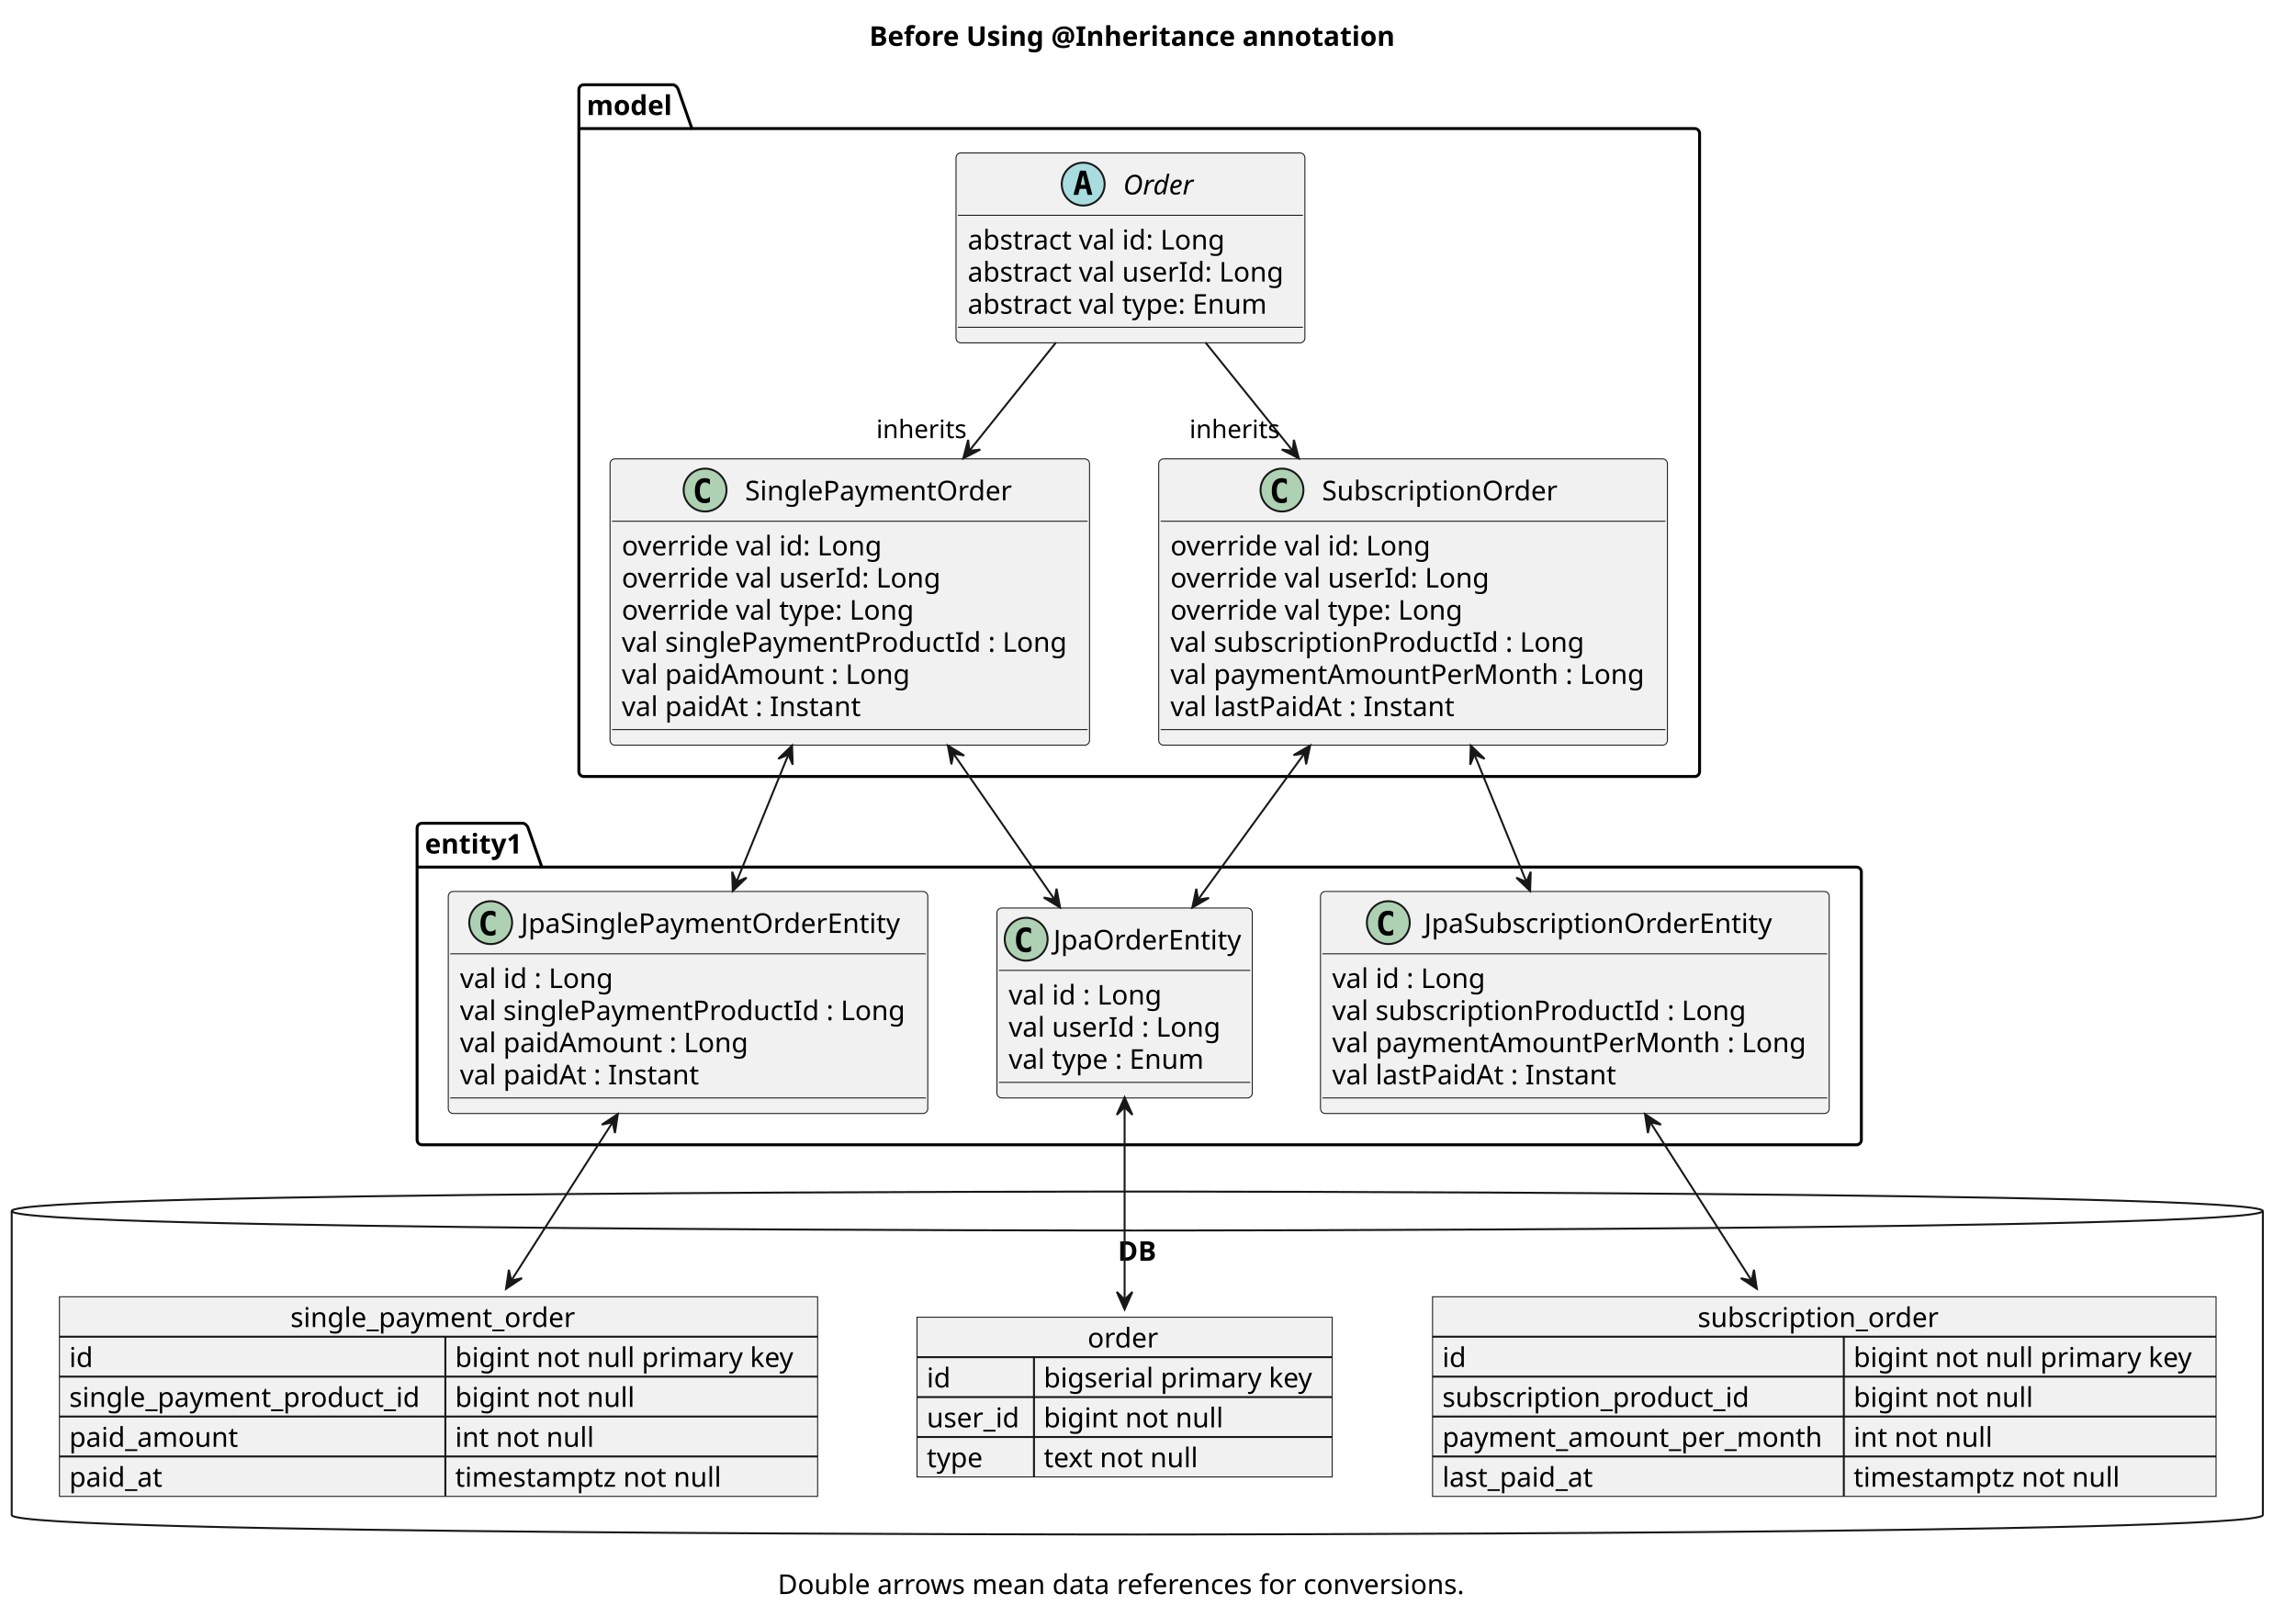
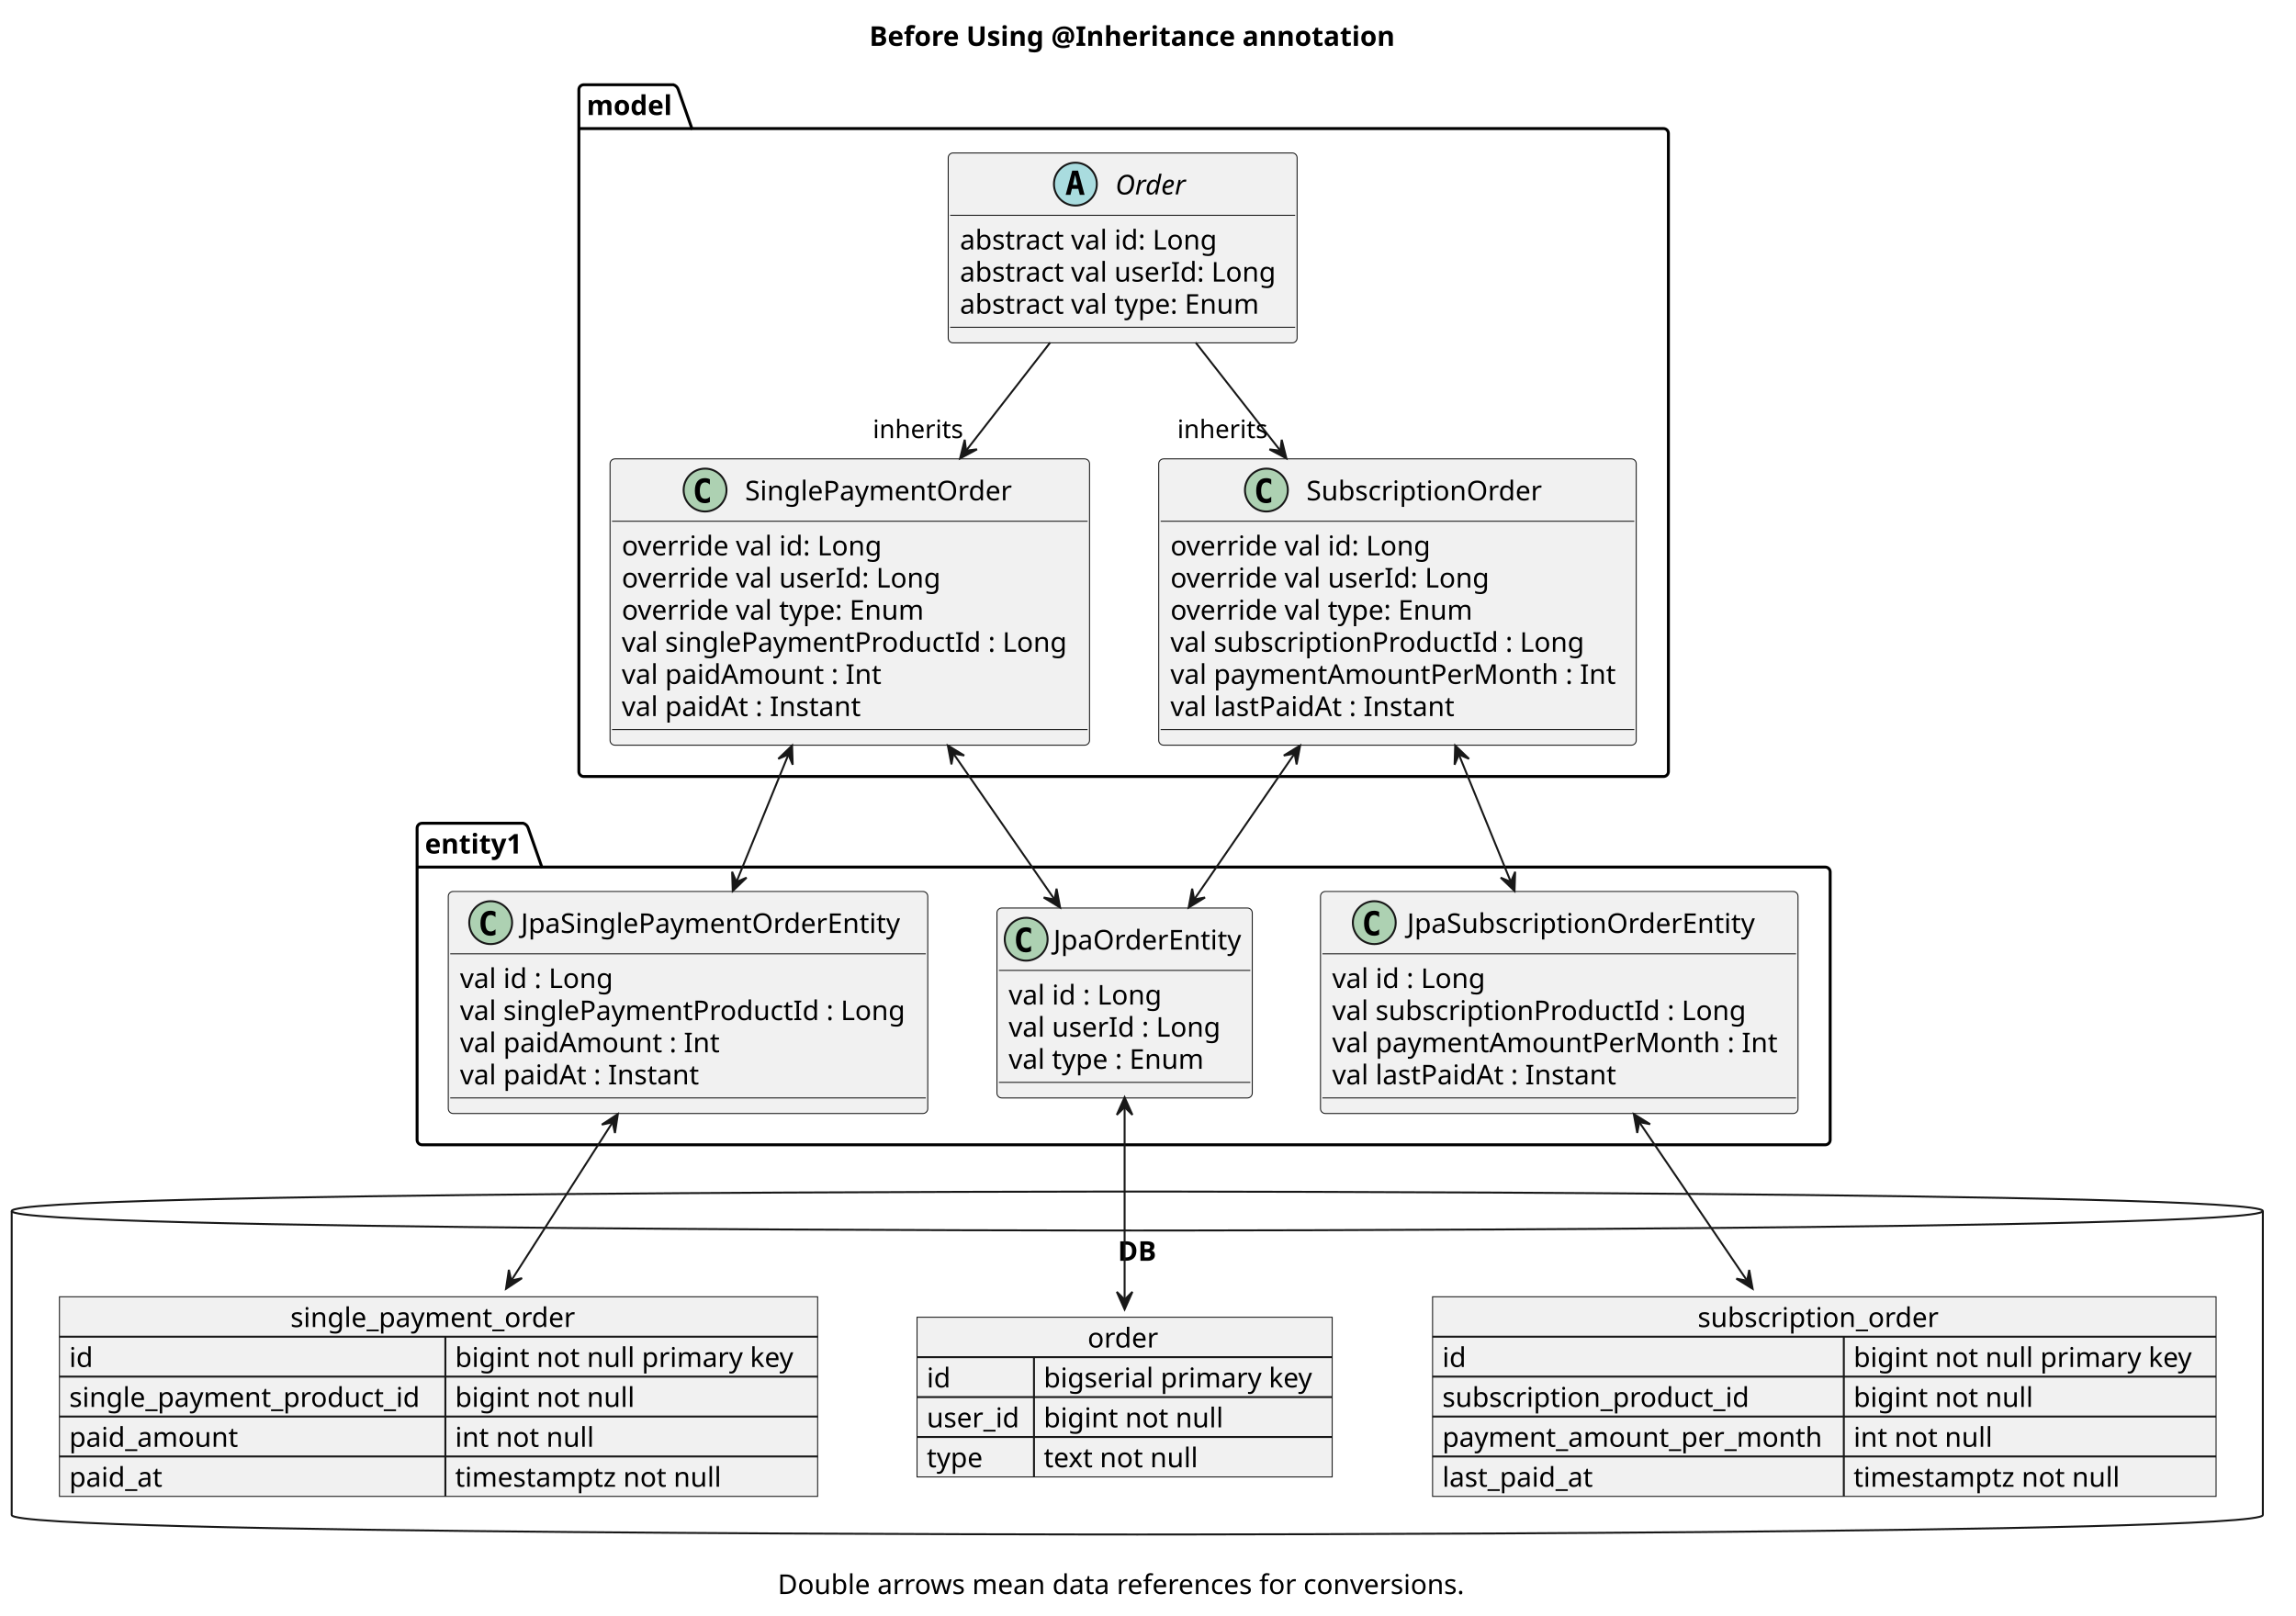
<svg xmlns="http://www.w3.org/2000/svg" contentStyleType="text/css" height="829px" preserveAspectRatio="none" style="width:1178px;height:829px;background:#FFFFFF;" version="1.1" viewBox="0 0 1178 829" width="1178px" zoomAndPan="magnify">
  <defs />
  <g>
    <text fill="#000000" font-family="sans-serif" font-size="14" font-weight="bold" lengthAdjust="spacing" textLength="272" x="446" y="23.535">Before Using @Inheritance annotation</text>
    <g id="cluster_model">
-       <path d="M299.5,43.488 L345.5,43.488 A3.75,3.75 0 0 1 348,45.988 L355,65.977 L869.5,65.977 A2.5,2.5 0 0 1 872,68.477 L872,395.988 A2.5,2.5 0 0 1 869.5,398.488 L299.5,398.488 A2.5,2.5 0 0 1 297,395.988 L297,45.988 A2.5,2.5 0 0 1 299.5,43.488 " fill="none" style="stroke:#000000;stroke-width:1.5;" />
+       <path d="M299.5,43.488 L345.5,43.488 A3.75,3.75 0 0 1 348,45.988 L355,65.977 L853.5,65.977 A2.5,2.5 0 0 1 856,68.477 L856,395.988 A2.5,2.5 0 0 1 853.5,398.488 L299.5,398.488 A2.5,2.5 0 0 1 297,395.988 L297,45.988 A2.5,2.5 0 0 1 299.5,43.488 " fill="none" style="stroke:#000000;stroke-width:1.5;" />
      <line style="stroke:#000000;stroke-width:1.5;" x1="297" x2="355" y1="65.977" y2="65.977" />
      <text fill="#000000" font-family="sans-serif" font-size="14" font-weight="bold" lengthAdjust="spacing" textLength="45" x="301" y="59.023">model</text>
    </g>
    <g id="cluster_entity1">
-       <path d="M216.5,422.488 L268.5,422.488 A3.75,3.75 0 0 1 271,424.988 L278,444.977 L952.5,444.977 A2.5,2.5 0 0 1 955,447.477 L955,584.988 A2.5,2.5 0 0 1 952.5,587.488 L216.5,587.488 A2.5,2.5 0 0 1 214,584.988 L214,424.988 A2.5,2.5 0 0 1 216.5,422.488 " fill="none" style="stroke:#000000;stroke-width:1.5;" />
+       <path d="M216.5,422.488 L268.5,422.488 A3.75,3.75 0 0 1 271,424.988 L278,444.977 L936.5,444.977 A2.5,2.5 0 0 1 939,447.477 L939,584.988 A2.5,2.5 0 0 1 936.5,587.488 L216.5,587.488 A2.5,2.5 0 0 1 214,584.988 L214,424.988 A2.5,2.5 0 0 1 216.5,422.488 " fill="none" style="stroke:#000000;stroke-width:1.5;" />
      <line style="stroke:#000000;stroke-width:1.5;" x1="214" x2="278" y1="444.977" y2="444.977" />
      <text fill="#000000" font-family="sans-serif" font-size="14" font-weight="bold" lengthAdjust="spacing" textLength="51" x="218" y="438.023">entity1</text>
    </g>
    <g id="cluster_DB">
      <path d="M6,621.488 C6,611.488 583.5,611.488 583.5,611.488 C583.5,611.488 1161,611.488 1161,621.488 L1161,777.488 C1161,787.488 583.5,787.488 583.5,787.488 C583.5,787.488 6,787.488 6,777.488 L6,621.488 " fill="none" style="stroke:#181818;stroke-width:1.0;" />
      <path d="M6,621.488 C6,631.488 583.5,631.488 583.5,631.488 C583.5,631.488 1161,631.488 1161,621.488 " fill="none" style="stroke:#181818;stroke-width:1.0;" />
      <text fill="#000000" font-family="sans-serif" font-size="14" font-weight="bold" lengthAdjust="spacing" textLength="20" x="573.5" y="647.023">DB</text>
    </g>
    <g id="elem_SinglePaymentOrder">
      <rect codeLine="3" fill="#F1F1F1" height="146.93" id="SinglePaymentOrder" rx="2.5" ry="2.5" style="stroke:#181818;stroke-width:0.5;" width="246" x="313" y="235.488" />
      <ellipse cx="361.75" cy="251.488" fill="#ADD1B2" rx="11" ry="11" style="stroke:#181818;stroke-width:1.0;" />
      <path d="M364.223,257.631 Q363.642,257.93 363.003,258.08 Q362.364,258.229 361.658,258.229 Q359.151,258.229 357.832,256.577 Q356.512,254.925 356.512,251.804 Q356.512,248.675 357.832,247.023 Q359.151,245.371 361.658,245.371 Q362.364,245.371 363.011,245.52 Q363.659,245.67 364.223,245.969 L364.223,248.691 Q363.592,248.11 362.999,247.841 Q362.405,247.571 361.774,247.571 Q360.43,247.571 359.745,248.637 Q359.06,249.704 359.06,251.804 Q359.06,253.896 359.745,254.963 Q360.43,256.029 361.774,256.029 Q362.405,256.029 362.999,255.76 Q363.592,255.49 364.223,254.909 Z " fill="#000000" />
      <text fill="#000000" font-family="sans-serif" font-size="14" lengthAdjust="spacing" textLength="140" x="382.25" y="256.779">SinglePaymentOrder</text>
      <line style="stroke:#181818;stroke-width:0.5;" x1="314" x2="558" y1="267.488" y2="267.488" />
      <text fill="#000000" font-family="sans-serif" font-size="14" lengthAdjust="spacing" textLength="139" x="319" y="285.023">override val id: Long</text>
      <text fill="#000000" font-family="sans-serif" font-size="14" lengthAdjust="spacing" textLength="169" x="319" y="301.512">override val userId: Long</text>
-       <text fill="#000000" font-family="sans-serif" font-size="14" lengthAdjust="spacing" textLength="155" x="319" y="318">override val type: Long</text>
+       <text fill="#000000" font-family="sans-serif" font-size="14" lengthAdjust="spacing" textLength="160" x="319" y="318">override val type: Enum</text>
      <text fill="#000000" font-family="sans-serif" font-size="14" lengthAdjust="spacing" textLength="234" x="319" y="334.488">val singlePaymentProductId : Long</text>
-       <text fill="#000000" font-family="sans-serif" font-size="14" lengthAdjust="spacing" textLength="154" x="319" y="350.977">val paidAmount : Long</text>
+       <text fill="#000000" font-family="sans-serif" font-size="14" lengthAdjust="spacing" textLength="138" x="319" y="350.977">val paidAmount : Int</text>
      <text fill="#000000" font-family="sans-serif" font-size="14" lengthAdjust="spacing" textLength="127" x="319" y="367.465">val paidAt : Instant</text>
      <line style="stroke:#181818;stroke-width:0.5;" x1="314" x2="558" y1="374.418" y2="374.418" />
    </g>
    <g id="elem_Order">
-       <rect codeLine="12" fill="#F1F1F1" height="97.465" id="Order" rx="2.5" ry="2.5" style="stroke:#181818;stroke-width:0.5;" width="179" x="490.5" y="78.488" />
-       <ellipse cx="555.75" cy="94.488" fill="#A9DCDF" rx="11" ry="11" style="stroke:#181818;stroke-width:1.0;" />
-       <path d="M555.613,89.836 L554.46,94.908 L556.775,94.908 Z M554.119,87.595 L557.116,87.595 L560.461,99.988 L558.012,99.988 L557.249,96.925 L553.97,96.925 L553.223,99.988 L550.774,99.988 Z " fill="#000000" />
-       <text fill="#000000" font-family="sans-serif" font-size="14" font-style="italic" lengthAdjust="spacing" textLength="40" x="576.25" y="99.779">Order</text>
-       <line style="stroke:#181818;stroke-width:0.5;" x1="491.5" x2="668.5" y1="110.488" y2="110.488" />
-       <text fill="#000000" font-family="sans-serif" font-size="14" lengthAdjust="spacing" textLength="137" x="496.5" y="128.023">abstract val id: Long</text>
-       <text fill="#000000" font-family="sans-serif" font-size="14" lengthAdjust="spacing" textLength="167" x="496.5" y="144.512">abstract val userId: Long</text>
-       <text fill="#000000" font-family="sans-serif" font-size="14" lengthAdjust="spacing" textLength="158" x="496.5" y="161">abstract val type: Enum</text>
-       <line style="stroke:#181818;stroke-width:0.5;" x1="491.5" x2="668.5" y1="167.953" y2="167.953" />
+       <rect codeLine="12" fill="#F1F1F1" height="97.465" id="Order" rx="2.5" ry="2.5" style="stroke:#181818;stroke-width:0.5;" width="179" x="486.5" y="78.488" />
+       <ellipse cx="551.75" cy="94.488" fill="#A9DCDF" rx="11" ry="11" style="stroke:#181818;stroke-width:1.0;" />
+       <path d="M551.613,89.836 L550.46,94.908 L552.775,94.908 Z M550.119,87.595 L553.116,87.595 L556.461,99.988 L554.012,99.988 L553.249,96.925 L549.97,96.925 L549.223,99.988 L546.774,99.988 Z " fill="#000000" />
+       <text fill="#000000" font-family="sans-serif" font-size="14" font-style="italic" lengthAdjust="spacing" textLength="40" x="572.25" y="99.779">Order</text>
+       <line style="stroke:#181818;stroke-width:0.5;" x1="487.5" x2="664.5" y1="110.488" y2="110.488" />
+       <text fill="#000000" font-family="sans-serif" font-size="14" lengthAdjust="spacing" textLength="137" x="492.5" y="128.023">abstract val id: Long</text>
+       <text fill="#000000" font-family="sans-serif" font-size="14" lengthAdjust="spacing" textLength="167" x="492.5" y="144.512">abstract val userId: Long</text>
+       <text fill="#000000" font-family="sans-serif" font-size="14" lengthAdjust="spacing" textLength="158" x="492.5" y="161">abstract val type: Enum</text>
+       <line style="stroke:#181818;stroke-width:0.5;" x1="487.5" x2="664.5" y1="167.953" y2="167.953" />
    </g>
    <g id="elem_SubscriptionOrder">
-       <rect codeLine="18" fill="#F1F1F1" height="146.93" id="SubscriptionOrder" rx="2.5" ry="2.5" style="stroke:#181818;stroke-width:0.5;" width="261" x="594.5" y="235.488" />
-       <ellipse cx="657.75" cy="251.488" fill="#ADD1B2" rx="11" ry="11" style="stroke:#181818;stroke-width:1.0;" />
-       <path d="M660.223,257.631 Q659.642,257.93 659.003,258.08 Q658.364,258.229 657.658,258.229 Q655.151,258.229 653.832,256.577 Q652.512,254.925 652.512,251.804 Q652.512,248.675 653.832,247.023 Q655.151,245.371 657.658,245.371 Q658.364,245.371 659.011,245.52 Q659.659,245.67 660.223,245.969 L660.223,248.691 Q659.592,248.11 658.999,247.841 Q658.405,247.571 657.774,247.571 Q656.43,247.571 655.745,248.637 Q655.06,249.704 655.06,251.804 Q655.06,253.896 655.745,254.963 Q656.43,256.029 657.774,256.029 Q658.405,256.029 658.999,255.76 Q659.592,255.49 660.223,254.909 Z " fill="#000000" />
-       <text fill="#000000" font-family="sans-serif" font-size="14" lengthAdjust="spacing" textLength="126" x="678.25" y="256.779">SubscriptionOrder</text>
-       <line style="stroke:#181818;stroke-width:0.5;" x1="595.5" x2="854.5" y1="267.488" y2="267.488" />
+       <rect codeLine="18" fill="#F1F1F1" height="146.93" id="SubscriptionOrder" rx="2.5" ry="2.5" style="stroke:#181818;stroke-width:0.5;" width="245" x="594.5" y="235.488" />
+       <ellipse cx="649.75" cy="251.488" fill="#ADD1B2" rx="11" ry="11" style="stroke:#181818;stroke-width:1.0;" />
+       <path d="M652.223,257.631 Q651.642,257.93 651.003,258.08 Q650.364,258.229 649.658,258.229 Q647.151,258.229 645.832,256.577 Q644.512,254.925 644.512,251.804 Q644.512,248.675 645.832,247.023 Q647.151,245.371 649.658,245.371 Q650.364,245.371 651.011,245.52 Q651.659,245.67 652.223,245.969 L652.223,248.691 Q651.592,248.11 650.999,247.841 Q650.405,247.571 649.774,247.571 Q648.43,247.571 647.745,248.637 Q647.06,249.704 647.06,251.804 Q647.06,253.896 647.745,254.963 Q648.43,256.029 649.774,256.029 Q650.405,256.029 650.999,255.76 Q651.592,255.49 652.223,254.909 Z " fill="#000000" />
+       <text fill="#000000" font-family="sans-serif" font-size="14" lengthAdjust="spacing" textLength="126" x="670.25" y="256.779">SubscriptionOrder</text>
+       <line style="stroke:#181818;stroke-width:0.5;" x1="595.5" x2="838.5" y1="267.488" y2="267.488" />
      <text fill="#000000" font-family="sans-serif" font-size="14" lengthAdjust="spacing" textLength="139" x="600.5" y="285.023">override val id: Long</text>
      <text fill="#000000" font-family="sans-serif" font-size="14" lengthAdjust="spacing" textLength="169" x="600.5" y="301.512">override val userId: Long</text>
-       <text fill="#000000" font-family="sans-serif" font-size="14" lengthAdjust="spacing" textLength="155" x="600.5" y="318">override val type: Long</text>
+       <text fill="#000000" font-family="sans-serif" font-size="14" lengthAdjust="spacing" textLength="160" x="600.5" y="318">override val type: Enum</text>
      <text fill="#000000" font-family="sans-serif" font-size="14" lengthAdjust="spacing" textLength="220" x="600.5" y="334.488">val subscriptionProductId : Long</text>
-       <text fill="#000000" font-family="sans-serif" font-size="14" lengthAdjust="spacing" textLength="249" x="600.5" y="350.977">val paymentAmountPerMonth : Long</text>
+       <text fill="#000000" font-family="sans-serif" font-size="14" lengthAdjust="spacing" textLength="233" x="600.5" y="350.977">val paymentAmountPerMonth : Int</text>
      <text fill="#000000" font-family="sans-serif" font-size="14" lengthAdjust="spacing" textLength="150" x="600.5" y="367.465">val lastPaidAt : Instant</text>
-       <line style="stroke:#181818;stroke-width:0.5;" x1="595.5" x2="854.5" y1="374.418" y2="374.418" />
+       <line style="stroke:#181818;stroke-width:0.5;" x1="595.5" x2="838.5" y1="374.418" y2="374.418" />
    </g>
    <g id="elem_JpaSinglePaymentOrderEntity">
      <rect codeLine="29" fill="#F1F1F1" height="113.953" id="JpaSinglePaymentOrderEntity" rx="2.5" ry="2.5" style="stroke:#181818;stroke-width:0.5;" width="246" x="230" y="457.488" />
      <ellipse cx="251.75" cy="473.488" fill="#ADD1B2" rx="11" ry="11" style="stroke:#181818;stroke-width:1.0;" />
      <path d="M254.223,479.631 Q253.642,479.93 253.003,480.08 Q252.364,480.229 251.658,480.229 Q249.151,480.229 247.832,478.577 Q246.512,476.925 246.512,473.804 Q246.512,470.675 247.832,469.023 Q249.151,467.371 251.658,467.371 Q252.364,467.371 253.011,467.521 Q253.659,467.67 254.223,467.969 L254.223,470.691 Q253.592,470.11 252.999,469.841 Q252.405,469.571 251.774,469.571 Q250.43,469.571 249.745,470.637 Q249.06,471.704 249.06,473.804 Q249.06,475.896 249.745,476.963 Q250.43,478.029 251.774,478.029 Q252.405,478.029 252.999,477.76 Q253.592,477.49 254.223,476.909 Z " fill="#000000" />
      <text fill="#000000" font-family="sans-serif" font-size="14" lengthAdjust="spacing" textLength="199" x="267.25" y="478.779">JpaSinglePaymentOrderEntity</text>
      <line style="stroke:#181818;stroke-width:0.5;" x1="231" x2="475" y1="489.488" y2="489.488" />
      <text fill="#000000" font-family="sans-serif" font-size="14" lengthAdjust="spacing" textLength="82" x="236" y="507.023">val id : Long</text>
      <text fill="#000000" font-family="sans-serif" font-size="14" lengthAdjust="spacing" textLength="234" x="236" y="523.512">val singlePaymentProductId : Long</text>
-       <text fill="#000000" font-family="sans-serif" font-size="14" lengthAdjust="spacing" textLength="154" x="236" y="540">val paidAmount : Long</text>
+       <text fill="#000000" font-family="sans-serif" font-size="14" lengthAdjust="spacing" textLength="138" x="236" y="540">val paidAmount : Int</text>
      <text fill="#000000" font-family="sans-serif" font-size="14" lengthAdjust="spacing" textLength="127" x="236" y="556.488">val paidAt : Instant</text>
      <line style="stroke:#181818;stroke-width:0.5;" x1="231" x2="475" y1="563.441" y2="563.441" />
    </g>
    <g id="elem_JpaOrderEntity">
      <rect codeLine="36" fill="#F1F1F1" height="97.465" id="JpaOrderEntity" rx="2.5" ry="2.5" style="stroke:#181818;stroke-width:0.5;" width="131" x="511.5" y="465.988" />
      <ellipse cx="526.5" cy="481.988" fill="#ADD1B2" rx="11" ry="11" style="stroke:#181818;stroke-width:1.0;" />
      <path d="M528.973,488.131 Q528.392,488.43 527.753,488.58 Q527.114,488.729 526.408,488.729 Q523.901,488.729 522.582,487.077 Q521.262,485.425 521.262,482.304 Q521.262,479.175 522.582,477.523 Q523.901,475.871 526.408,475.871 Q527.114,475.871 527.761,476.021 Q528.409,476.17 528.973,476.469 L528.973,479.191 Q528.342,478.61 527.749,478.341 Q527.155,478.071 526.524,478.071 Q525.18,478.071 524.495,479.137 Q523.81,480.204 523.81,482.304 Q523.81,484.396 524.495,485.463 Q525.18,486.529 526.524,486.529 Q527.155,486.529 527.749,486.26 Q528.342,485.99 528.973,485.409 Z " fill="#000000" />
      <text fill="#000000" font-family="sans-serif" font-size="14" lengthAdjust="spacing" textLength="99" x="540.5" y="487.279">JpaOrderEntity</text>
      <line style="stroke:#181818;stroke-width:0.5;" x1="512.5" x2="641.5" y1="497.988" y2="497.988" />
      <text fill="#000000" font-family="sans-serif" font-size="14" lengthAdjust="spacing" textLength="82" x="517.5" y="515.523">val id : Long</text>
      <text fill="#000000" font-family="sans-serif" font-size="14" lengthAdjust="spacing" textLength="112" x="517.5" y="532.012">val userId : Long</text>
      <text fill="#000000" font-family="sans-serif" font-size="14" lengthAdjust="spacing" textLength="103" x="517.5" y="548.5">val type : Enum</text>
      <line style="stroke:#181818;stroke-width:0.5;" x1="512.5" x2="641.5" y1="555.453" y2="555.453" />
    </g>
    <g id="elem_JpaSubscriptionOrderEntity">
-       <rect codeLine="42" fill="#F1F1F1" height="113.953" id="JpaSubscriptionOrderEntity" rx="2.5" ry="2.5" style="stroke:#181818;stroke-width:0.5;" width="261" x="677.5" y="457.488" />
-       <ellipse cx="712.3" cy="473.488" fill="#ADD1B2" rx="11" ry="11" style="stroke:#181818;stroke-width:1.0;" />
-       <path d="M714.773,479.631 Q714.192,479.93 713.553,480.08 Q712.914,480.229 712.208,480.229 Q709.701,480.229 708.381,478.577 Q707.062,476.925 707.062,473.804 Q707.062,470.675 708.381,469.023 Q709.701,467.371 712.208,467.371 Q712.914,467.371 713.561,467.521 Q714.209,467.67 714.773,467.969 L714.773,470.691 Q714.142,470.11 713.549,469.841 Q712.955,469.571 712.324,469.571 Q710.98,469.571 710.295,470.637 Q709.61,471.704 709.61,473.804 Q709.61,475.896 710.295,476.963 Q710.98,478.029 712.324,478.029 Q712.955,478.029 713.549,477.76 Q714.142,477.49 714.773,476.909 Z " fill="#000000" />
-       <text fill="#000000" font-family="sans-serif" font-size="14" lengthAdjust="spacing" textLength="185" x="730.7" y="478.779">JpaSubscriptionOrderEntity</text>
-       <line style="stroke:#181818;stroke-width:0.5;" x1="678.5" x2="937.5" y1="489.488" y2="489.488" />
+       <rect codeLine="42" fill="#F1F1F1" height="113.953" id="JpaSubscriptionOrderEntity" rx="2.5" ry="2.5" style="stroke:#181818;stroke-width:0.5;" width="245" x="677.5" y="457.488" />
+       <ellipse cx="705.1" cy="473.488" fill="#ADD1B2" rx="11" ry="11" style="stroke:#181818;stroke-width:1.0;" />
+       <path d="M707.573,479.631 Q706.992,479.93 706.353,480.08 Q705.714,480.229 705.008,480.229 Q702.501,480.229 701.182,478.577 Q699.862,476.925 699.862,473.804 Q699.862,470.675 701.182,469.023 Q702.501,467.371 705.008,467.371 Q705.714,467.371 706.361,467.521 Q707.009,467.67 707.573,467.969 L707.573,470.691 Q706.942,470.11 706.349,469.841 Q705.755,469.571 705.124,469.571 Q703.78,469.571 703.095,470.637 Q702.41,471.704 702.41,473.804 Q702.41,475.896 703.095,476.963 Q703.78,478.029 705.124,478.029 Q705.755,478.029 706.349,477.76 Q706.942,477.49 707.573,476.909 Z " fill="#000000" />
+       <text fill="#000000" font-family="sans-serif" font-size="14" lengthAdjust="spacing" textLength="185" x="721.9" y="478.779">JpaSubscriptionOrderEntity</text>
+       <line style="stroke:#181818;stroke-width:0.5;" x1="678.5" x2="921.5" y1="489.488" y2="489.488" />
      <text fill="#000000" font-family="sans-serif" font-size="14" lengthAdjust="spacing" textLength="82" x="683.5" y="507.023">val id : Long</text>
      <text fill="#000000" font-family="sans-serif" font-size="14" lengthAdjust="spacing" textLength="220" x="683.5" y="523.512">val subscriptionProductId : Long</text>
-       <text fill="#000000" font-family="sans-serif" font-size="14" lengthAdjust="spacing" textLength="249" x="683.5" y="540">val paymentAmountPerMonth : Long</text>
+       <text fill="#000000" font-family="sans-serif" font-size="14" lengthAdjust="spacing" textLength="233" x="683.5" y="540">val paymentAmountPerMonth : Int</text>
      <text fill="#000000" font-family="sans-serif" font-size="14" lengthAdjust="spacing" textLength="150" x="683.5" y="556.488">val lastPaidAt : Instant</text>
-       <line style="stroke:#181818;stroke-width:0.5;" x1="678.5" x2="937.5" y1="563.441" y2="563.441" />
+       <line style="stroke:#181818;stroke-width:0.5;" x1="678.5" x2="921.5" y1="563.441" y2="563.441" />
    </g>
    <rect fill="#F1F1F1" height="102.441" style="stroke:#181818;stroke-width:0.5;" width="389" x="30.5" y="665.488" />
    <text fill="#000000" font-family="sans-serif" font-size="14" lengthAdjust="spacing" textLength="152" x="149" y="681.023">single_payment_order</text>
    <line style="stroke:#181818;stroke-width:1.0;" x1="228.5" x2="228.5" y1="685.977" y2="767.93" />
    <line style="stroke:#181818;stroke-width:1.0;" x1="30.5" x2="419.5" y1="685.977" y2="685.977" />
    <text fill="#000000" font-family="sans-serif" font-size="14" lengthAdjust="spacing" textLength="13" x="35.5" y="701.512">id</text>
    <text fill="#000000" font-family="sans-serif" font-size="14" lengthAdjust="spacing" textLength="181" x="233.5" y="701.512">bigint not null primary key</text>
    <line style="stroke:#181818;stroke-width:1.0;" x1="30.5" x2="419.5" y1="706.465" y2="706.465" />
    <text fill="#000000" font-family="sans-serif" font-size="14" lengthAdjust="spacing" textLength="188" x="35.5" y="722">single_payment_product_id</text>
    <text fill="#000000" font-family="sans-serif" font-size="14" lengthAdjust="spacing" textLength="97" x="233.5" y="722">bigint not null</text>
    <line style="stroke:#181818;stroke-width:1.0;" x1="30.5" x2="419.5" y1="726.953" y2="726.953" />
    <text fill="#000000" font-family="sans-serif" font-size="14" lengthAdjust="spacing" textLength="90" x="35.5" y="742.488">paid_amount</text>
    <text fill="#000000" font-family="sans-serif" font-size="14" lengthAdjust="spacing" textLength="75" x="233.5" y="742.488">int not null</text>
    <line style="stroke:#181818;stroke-width:1.0;" x1="30.5" x2="419.5" y1="747.441" y2="747.441" />
    <text fill="#000000" font-family="sans-serif" font-size="14" lengthAdjust="spacing" textLength="50" x="35.5" y="762.977">paid_at</text>
    <text fill="#000000" font-family="sans-serif" font-size="14" lengthAdjust="spacing" textLength="142" x="233.5" y="762.977">timestamptz not null</text>
    <rect fill="#F1F1F1" height="81.953" style="stroke:#181818;stroke-width:0.5;" width="213" x="470.5" y="675.988" />
    <text fill="#000000" font-family="sans-serif" font-size="14" lengthAdjust="spacing" textLength="38" x="558" y="691.523">order</text>
    <line style="stroke:#181818;stroke-width:1.0;" x1="530.5" x2="530.5" y1="696.477" y2="757.941" />
    <line style="stroke:#181818;stroke-width:1.0;" x1="470.5" x2="683.5" y1="696.477" y2="696.477" />
    <text fill="#000000" font-family="sans-serif" font-size="14" lengthAdjust="spacing" textLength="13" x="475.5" y="712.012">id</text>
    <text fill="#000000" font-family="sans-serif" font-size="14" lengthAdjust="spacing" textLength="143" x="535.5" y="712.012">bigserial primary key</text>
    <line style="stroke:#181818;stroke-width:1.0;" x1="470.5" x2="683.5" y1="716.965" y2="716.965" />
    <text fill="#000000" font-family="sans-serif" font-size="14" lengthAdjust="spacing" textLength="50" x="475.5" y="732.5">user_id</text>
    <text fill="#000000" font-family="sans-serif" font-size="14" lengthAdjust="spacing" textLength="97" x="535.5" y="732.5">bigint not null</text>
    <line style="stroke:#181818;stroke-width:1.0;" x1="470.5" x2="683.5" y1="737.453" y2="737.453" />
    <text fill="#000000" font-family="sans-serif" font-size="14" lengthAdjust="spacing" textLength="29" x="475.5" y="752.988">type</text>
    <text fill="#000000" font-family="sans-serif" font-size="14" lengthAdjust="spacing" textLength="84" x="535.5" y="752.988">text not null</text>
    <rect fill="#F1F1F1" height="102.441" style="stroke:#181818;stroke-width:0.5;" width="402" x="735" y="665.488" />
    <text fill="#000000" font-family="sans-serif" font-size="14" lengthAdjust="spacing" textLength="130" x="871" y="681.023">subscription_order</text>
    <line style="stroke:#181818;stroke-width:1.0;" x1="946" x2="946" y1="685.977" y2="767.93" />
    <line style="stroke:#181818;stroke-width:1.0;" x1="735" x2="1137" y1="685.977" y2="685.977" />
    <text fill="#000000" font-family="sans-serif" font-size="14" lengthAdjust="spacing" textLength="13" x="740" y="701.512">id</text>
    <text fill="#000000" font-family="sans-serif" font-size="14" lengthAdjust="spacing" textLength="181" x="951" y="701.512">bigint not null primary key</text>
    <line style="stroke:#181818;stroke-width:1.0;" x1="735" x2="1137" y1="706.465" y2="706.465" />
    <text fill="#000000" font-family="sans-serif" font-size="14" lengthAdjust="spacing" textLength="166" x="740" y="722">subscription_product_id</text>
    <text fill="#000000" font-family="sans-serif" font-size="14" lengthAdjust="spacing" textLength="97" x="951" y="722">bigint not null</text>
    <line style="stroke:#181818;stroke-width:1.0;" x1="735" x2="1137" y1="726.953" y2="726.953" />
    <text fill="#000000" font-family="sans-serif" font-size="14" lengthAdjust="spacing" textLength="201" x="740" y="742.488">payment_amount_per_month</text>
    <text fill="#000000" font-family="sans-serif" font-size="14" lengthAdjust="spacing" textLength="75" x="951" y="742.488">int not null</text>
    <line style="stroke:#181818;stroke-width:1.0;" x1="735" x2="1137" y1="747.441" y2="747.441" />
    <text fill="#000000" font-family="sans-serif" font-size="14" lengthAdjust="spacing" textLength="81" x="740" y="762.977">last_paid_at</text>
    <text fill="#000000" font-family="sans-serif" font-size="14" lengthAdjust="spacing" textLength="142" x="951" y="762.977">timestamptz not null</text>
    <g id="link_Order_SinglePaymentOrder">
-       <path codeLine="75" d="M541.79,175.748 C528.23,192.698 512.61,212.228 497.6,230.988 " fill="none" id="Order-to-SinglePaymentOrder" style="stroke:#181818;stroke-width:1.0;" />
-       <polygon fill="#181818" points="494.21,235.228,502.962,230.711,497.339,231.328,496.721,225.705,494.21,235.228" style="stroke:#181818;stroke-width:1.0;" />
-       <text fill="#000000" font-family="sans-serif" font-size="13" lengthAdjust="spacing" textLength="48" x="449.577" y="224.816">inherits</text>
+       <path codeLine="75" d="M538.85,175.748 C525.67,192.698 510.48,212.228 495.89,230.988 " fill="none" id="Order-to-SinglePaymentOrder" style="stroke:#181818;stroke-width:1.0;" />
+       <polygon fill="#181818" points="492.59,235.228,501.276,230.586,495.663,231.284,494.965,225.67,492.59,235.228" style="stroke:#181818;stroke-width:1.0;" />
+       <text fill="#000000" font-family="sans-serif" font-size="13" lengthAdjust="spacing" textLength="48" x="447.798" y="224.816">inherits</text>
    </g>
    <g id="link_Order_SubscriptionOrder">
-       <path codeLine="76" d="M618.48,175.748 C632.13,192.698 647.86,212.228 662.97,230.988 " fill="none" id="Order-to-SubscriptionOrder" style="stroke:#181818;stroke-width:1.0;" />
-       <polygon fill="#181818" points="666.39,235.228,663.861,225.71,663.254,231.334,657.63,230.727,666.39,235.228" style="stroke:#181818;stroke-width:1.0;" />
-       <text fill="#000000" font-family="sans-serif" font-size="13" lengthAdjust="spacing" textLength="48" x="610.258" y="224.816">inherits</text>
+       <path codeLine="76" d="M613.42,175.748 C626.69,192.698 641.99,212.228 656.68,230.988 " fill="none" id="Order-to-SubscriptionOrder" style="stroke:#181818;stroke-width:1.0;" />
+       <polygon fill="#181818" points="660,235.228,657.603,225.675,656.918,231.291,651.303,230.606,660,235.228" style="stroke:#181818;stroke-width:1.0;" />
+       <text fill="#000000" font-family="sans-serif" font-size="13" lengthAdjust="spacing" textLength="48" x="604.027" y="224.816">inherits</text>
    </g>
    <g id="link_SinglePaymentOrder_JpaSinglePaymentOrderEntity">
      <path codeLine="90" d="M404.38,387.518 C395.62,408.988 386.24,431.978 377.93,452.378 " fill="none" id="SinglePaymentOrder-JpaSinglePaymentOrderEntity" style="stroke:#181818;stroke-width:1.0;" />
      <polygon fill="#181818" points="406.39,382.598,399.29,389.424,404.503,387.229,406.699,392.442,406.39,382.598" style="stroke:#181818;stroke-width:1.0;" />
      <polygon fill="#181818" points="375.95,457.228,383.043,450.395,377.832,452.596,375.631,447.385,375.95,457.228" style="stroke:#181818;stroke-width:1.0;" />
    </g>
    <g id="link_SinglePaymentOrder_JpaOrderEntity">
      <path codeLine="91" d="M489.24,386.828 C506.52,411.768 525.28,438.848 541.01,461.538 " fill="none" id="SinglePaymentOrder-JpaOrderEntity" style="stroke:#181818;stroke-width:1.0;" />
      <polygon fill="#181818" points="486.31,382.598,488.151,392.274,489.159,386.707,494.725,387.715,486.31,382.598" style="stroke:#181818;stroke-width:1.0;" />
      <polygon fill="#181818" points="543.9,465.728,542.075,456.05,541.058,461.615,535.493,460.598,543.9,465.728" style="stroke:#181818;stroke-width:1.0;" />
    </g>
    <g id="link_SubscriptionOrder_JpaSubscriptionOrderEntity">
-       <path codeLine="92" d="M756.62,387.518 C765.38,408.988 774.76,431.978 783.07,452.378 " fill="none" id="SubscriptionOrder-JpaSubscriptionOrderEntity" style="stroke:#181818;stroke-width:1.0;" />
-       <polygon fill="#181818" points="754.61,382.598,754.301,392.442,756.496,387.229,761.71,389.424,754.61,382.598" style="stroke:#181818;stroke-width:1.0;" />
-       <polygon fill="#181818" points="785.05,457.228,785.369,447.385,783.168,452.596,777.957,450.395,785.05,457.228" style="stroke:#181818;stroke-width:1.0;" />
+       <path codeLine="92" d="M748.62,387.518 C757.38,408.988 766.76,431.978 775.07,452.378 " fill="none" id="SubscriptionOrder-JpaSubscriptionOrderEntity" style="stroke:#181818;stroke-width:1.0;" />
+       <polygon fill="#181818" points="746.61,382.598,746.301,392.442,748.496,387.229,753.71,389.424,746.61,382.598" style="stroke:#181818;stroke-width:1.0;" />
+       <polygon fill="#181818" points="777.05,457.228,777.369,447.385,775.168,452.596,769.957,450.395,777.05,457.228" style="stroke:#181818;stroke-width:1.0;" />
    </g>
    <g id="link_SubscriptionOrder_JpaOrderEntity">
-       <path codeLine="93" d="M669.12,386.828 C650.97,411.768 631.28,438.848 614.78,461.538 " fill="none" id="SubscriptionOrder-JpaOrderEntity" style="stroke:#181818;stroke-width:1.0;" />
-       <polygon fill="#181818" points="672.2,382.598,663.669,387.521,669.257,386.641,670.137,392.229,672.2,382.598" style="stroke:#181818;stroke-width:1.0;" />
-       <polygon fill="#181818" points="611.74,465.728,620.271,460.806,614.683,461.686,613.803,456.098,611.74,465.728" style="stroke:#181818;stroke-width:1.0;" />
+       <path codeLine="93" d="M664.14,386.828 C646.98,411.768 628.35,438.848 612.74,461.538 " fill="none" id="SubscriptionOrder-JpaOrderEntity" style="stroke:#181818;stroke-width:1.0;" />
+       <polygon fill="#181818" points="667.05,382.598,658.651,387.742,664.214,386.716,665.24,392.279,667.05,382.598" style="stroke:#181818;stroke-width:1.0;" />
+       <polygon fill="#181818" points="609.86,465.728,618.259,460.584,612.696,461.61,611.67,456.047,609.86,465.728" style="stroke:#181818;stroke-width:1.0;" />
    </g>
    <g id="link_JpaSinglePaymentOrderEntity_single_payment_order">
      <path codeLine="97" d="M314.24,576.048 C297.8,601.738 278.71,631.558 262.42,657.018 " fill="none" id="JpaSinglePaymentOrderEntity-single_payment_order" style="stroke:#181818;stroke-width:1.0;" />
      <polygon fill="#181818" points="317,571.728,308.777,577.149,314.303,575.938,315.513,581.464,317,571.728" style="stroke:#181818;stroke-width:1.0;" />
      <polygon fill="#181818" points="259.62,661.388,267.83,655.948,262.307,657.172,261.084,651.649,259.62,661.388" style="stroke:#181818;stroke-width:1.0;" />
    </g>
    <g id="link_JpaOrderEntity_order">
      <path codeLine="98" d="M577,568.248 C577,598.818 577,637.028 577,666.868 " fill="none" id="JpaOrderEntity-order" style="stroke:#181818;stroke-width:1.0;" />
      <polygon fill="#181818" points="577,563.138,573,572.138,577,568.138,581,572.138,577,563.138" style="stroke:#181818;stroke-width:1.0;" />
      <polygon fill="#181818" points="577,671.958,581,662.958,577,666.958,573,662.958,577,671.958" style="stroke:#181818;stroke-width:1.0;" />
    </g>
    <g id="link_JpaSubscriptionOrderEntity_subscription_order">
-       <path codeLine="99" d="M846.76,576.048 C863.2,601.738 882.29,631.558 898.58,657.018 " fill="none" id="JpaSubscriptionOrderEntity-subscription_order" style="stroke:#181818;stroke-width:1.0;" />
-       <polygon fill="#181818" points="844,571.728,845.487,581.464,846.697,575.938,852.223,577.149,844,571.728" style="stroke:#181818;stroke-width:1.0;" />
-       <polygon fill="#181818" points="901.38,661.388,899.916,651.649,898.693,657.172,893.17,655.948,901.38,661.388" style="stroke:#181818;stroke-width:1.0;" />
+       <path codeLine="99" d="M841.18,576.048 C858.65,601.738 878.93,631.558 896.24,657.018 " fill="none" id="JpaSubscriptionOrderEntity-subscription_order" style="stroke:#181818;stroke-width:1.0;" />
+       <polygon fill="#181818" points="838.25,571.728,840.014,581.418,841.066,575.86,846.624,576.912,838.25,571.728" style="stroke:#181818;stroke-width:1.0;" />
+       <polygon fill="#181818" points="899.21,661.388,897.462,651.696,896.4,657.252,890.844,656.191,899.21,661.388" style="stroke:#181818;stroke-width:1.0;" />
    </g>
    <text fill="#000000" font-family="sans-serif" font-size="14" lengthAdjust="spacing" textLength="366" x="399" y="818.023">Double arrows mean data references for conversions.</text>
  </g>
</svg>
